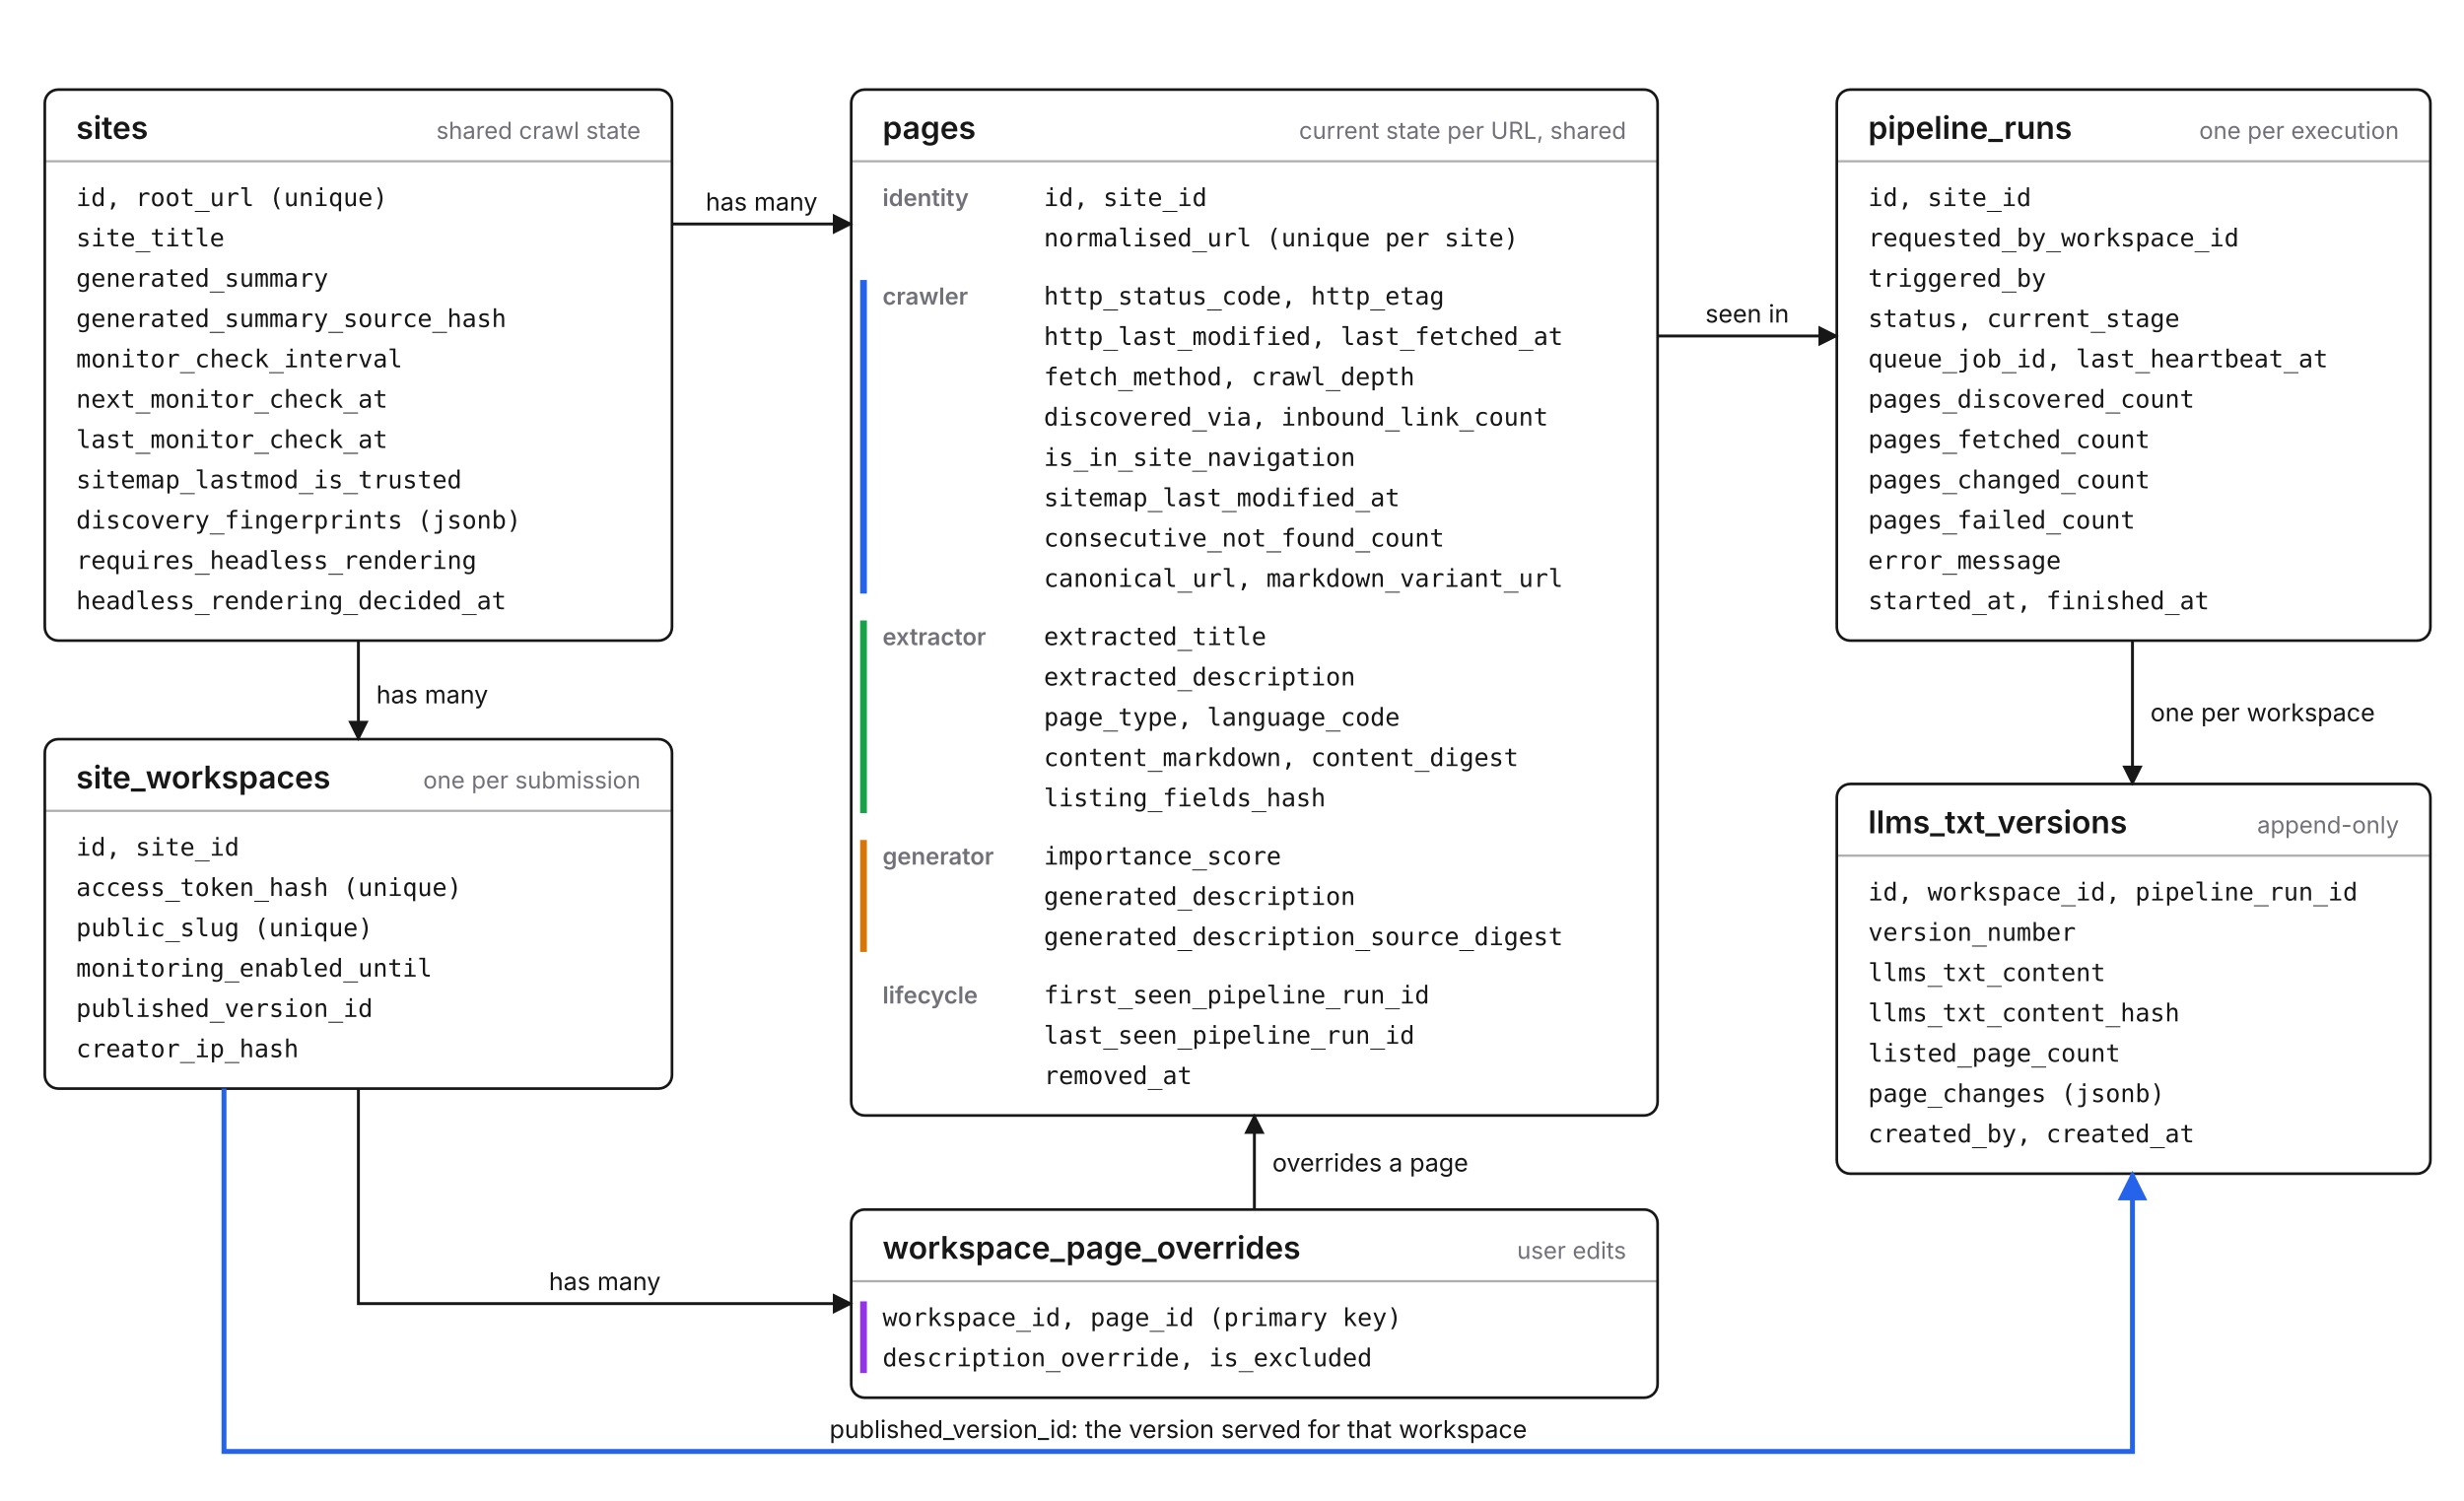
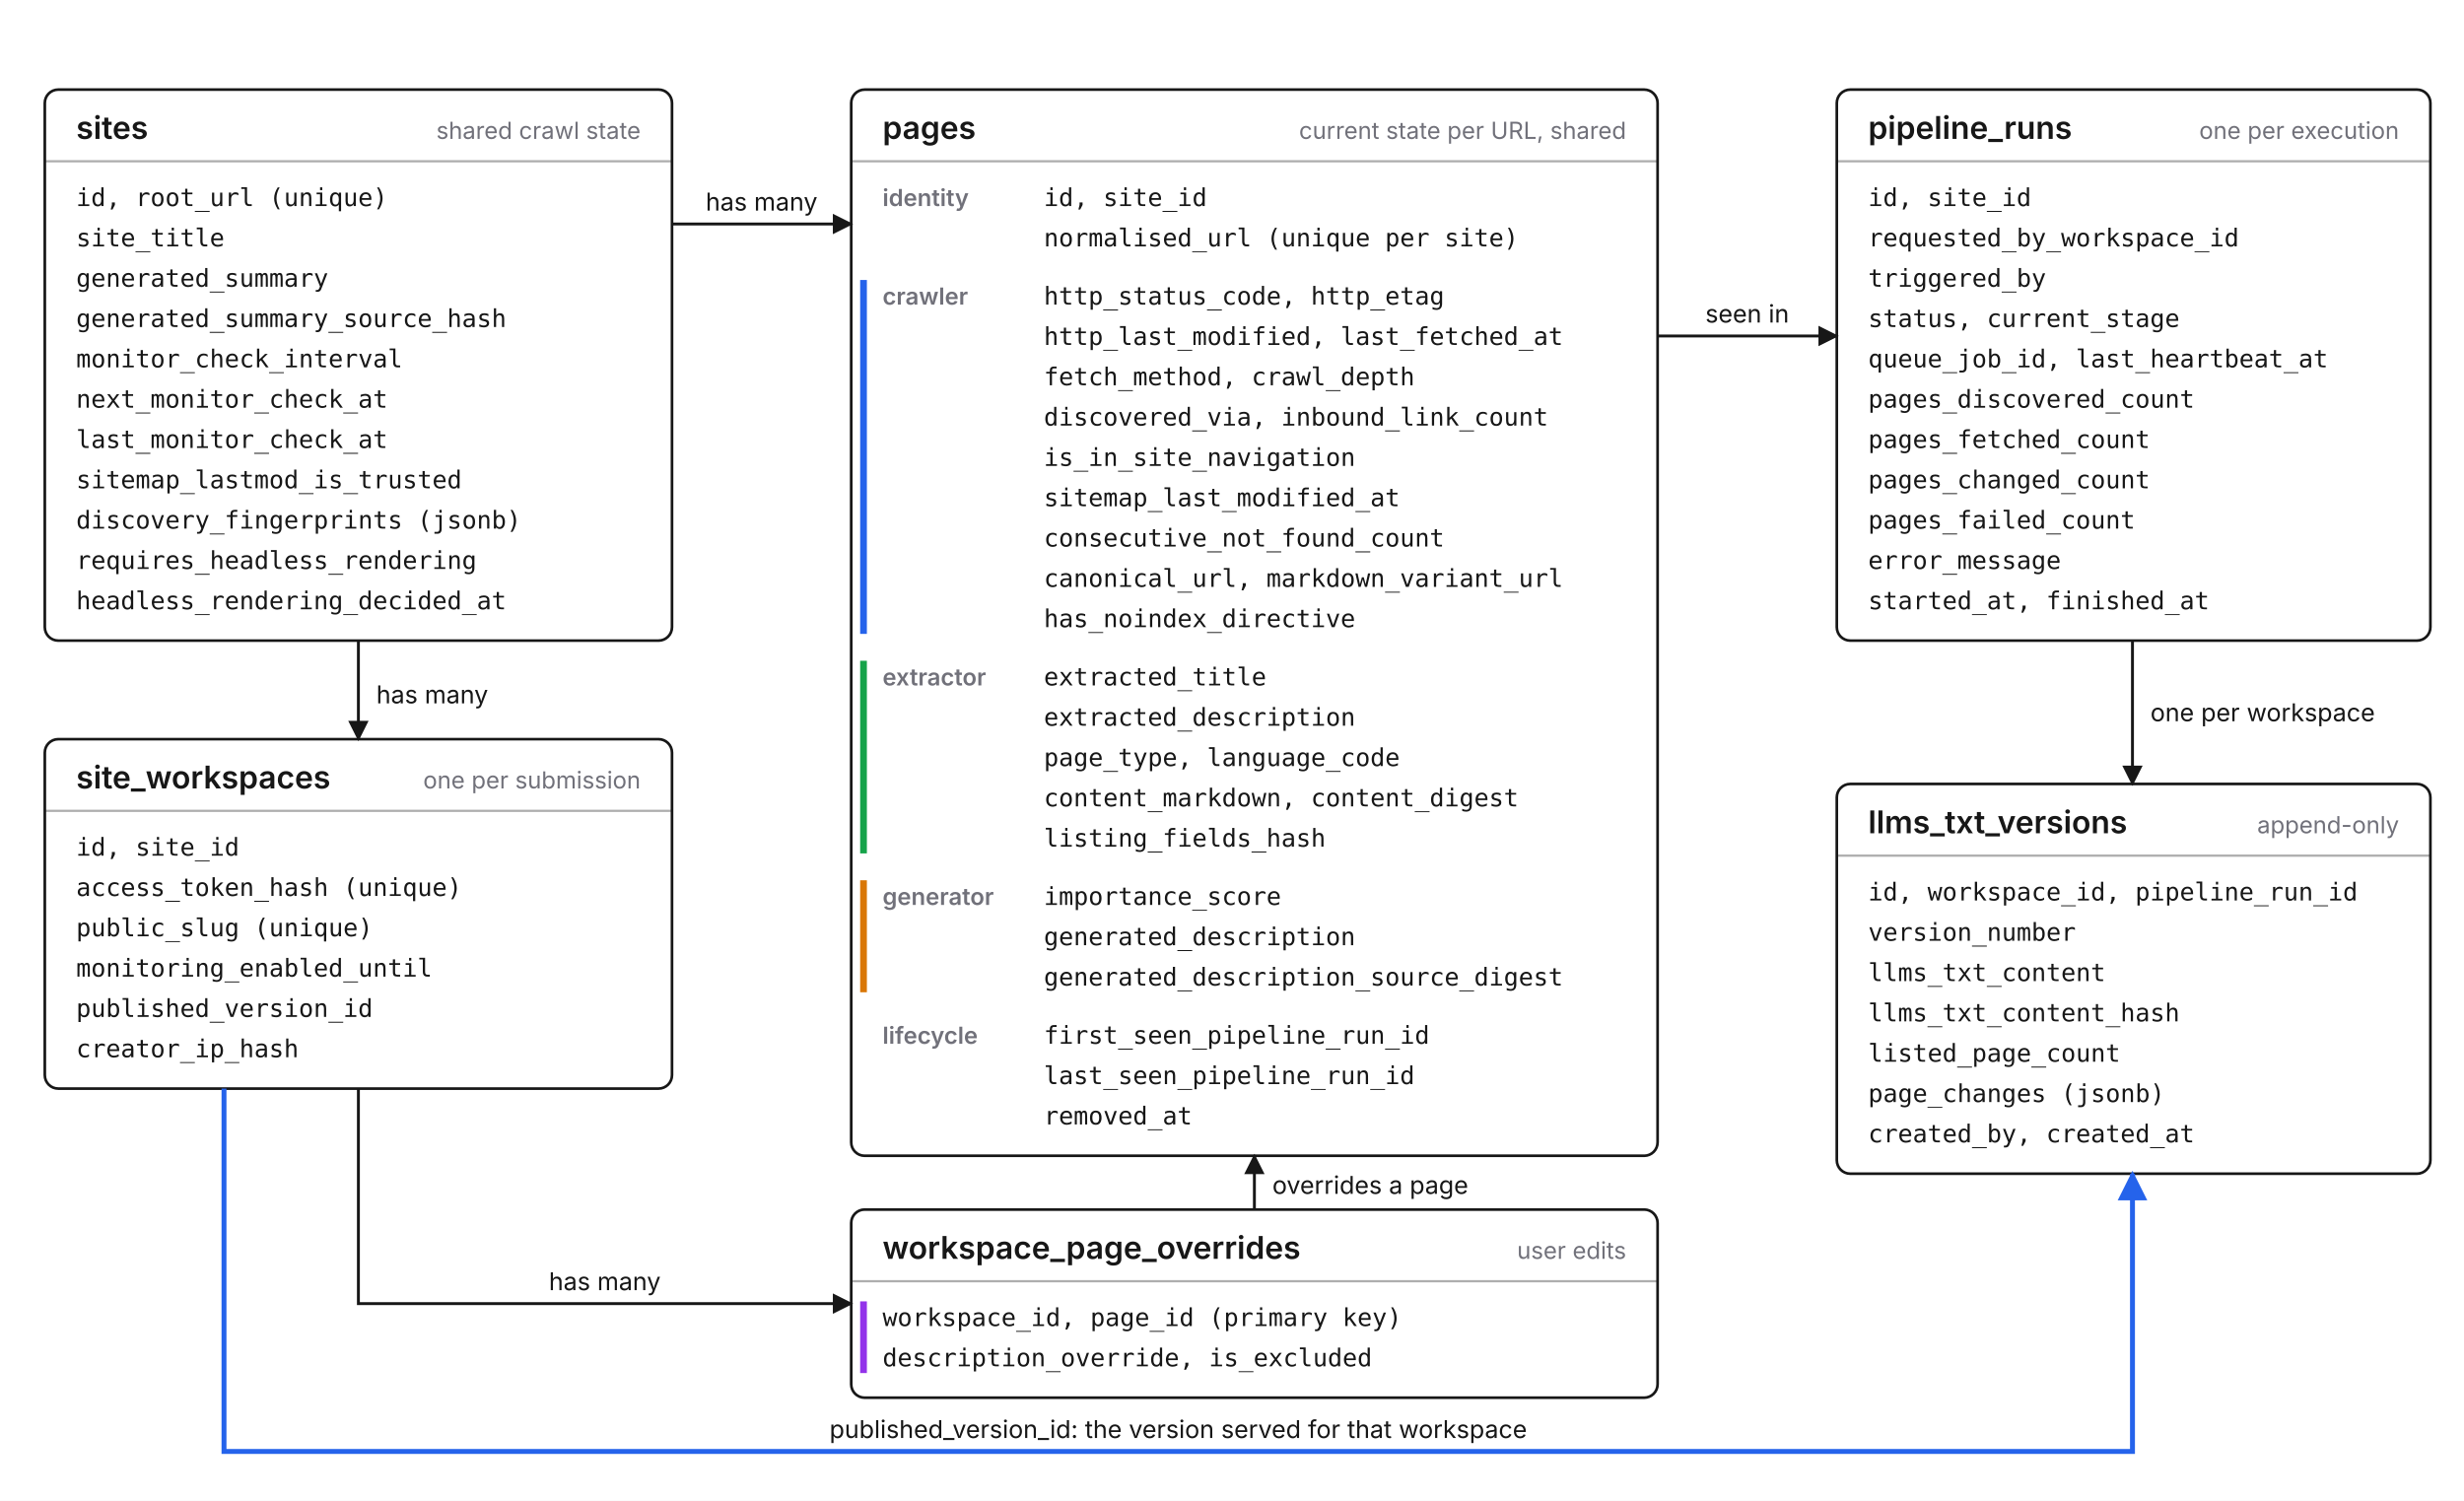
<svg xmlns="http://www.w3.org/2000/svg" width="1100" height="670" style="color:#171717;font-family:system-ui,-apple-system,'Segoe UI',sans-serif" viewBox="0 0 1100 670" role="img" aria-label="Six tables. A site has many pages and many workspaces. Crawl state lives on sites and pages and is shared; each workspace has its own access token, page overrides and published llms.txt version.">
  <style>
.b { fill: #fff; stroke: currentColor; stroke-width: 1.2; }
.sep { stroke: currentColor; stroke-width: 1; opacity: .35; }
.ln { fill: none; stroke: currentColor; stroke-width: 1.3; }
.ptr { fill: none; stroke: #2563eb; stroke-width: 2.2; }
.t { fill: currentColor; font-size: 14px; font-weight: 600; }
.n { fill: #71717a; font-size: 10.5px; }
.g { fill: #71717a; font-size: 10.5px; font-weight: 600; }
.f { fill: currentColor; font-size: 11px; font-family: ui-monospace, monospace; }
.l { fill: currentColor; font-size: 11px; }
.c1 { fill: #2563eb; }
.c2 { fill: #16a34a; }
.c3 { fill: #d97706; }
.c4 { fill: #9333ea; }
</style>
  <rect x="0" y="0" width="1100" height="670" fill="#ffffff" />
  <defs>
    <marker id="ar" viewBox="0 0 10 10" refX="9" refY="5" markerWidth="7" markerHeight="7" orient="auto-start-reverse">
      <path d="M0 0 L10 5 L0 10 z" fill="currentColor" />
    </marker>
    <marker id="arp" viewBox="0 0 10 10" refX="9" refY="5" markerWidth="6" markerHeight="6" orient="auto-start-reverse">
      <path d="M0 0 L10 5 L0 10 z" fill="#2563eb" />
    </marker>
  </defs>
  <rect class="b" x="20" y="40" width="280" height="246" rx="6" />
  <text class="t" x="34" y="62">sites</text>
  <text class="n" x="286" y="62" text-anchor="end">shared crawl state</text>
  <line class="sep" x1="20" y1="72" x2="300" y2="72" />
  <text class="f" x="34" y="92">id, root_url (unique)</text>
  <text class="f" x="34" y="110">site_title</text>
  <text class="f" x="34" y="128">generated_summary</text>
  <text class="f" x="34" y="146">generated_summary_source_hash</text>
  <text class="f" x="34" y="164">monitor_check_interval</text>
  <text class="f" x="34" y="182">next_monitor_check_at</text>
  <text class="f" x="34" y="200">last_monitor_check_at</text>
  <text class="f" x="34" y="218">sitemap_lastmod_is_trusted</text>
  <text class="f" x="34" y="236">discovery_fingerprints (jsonb)</text>
  <text class="f" x="34" y="254">requires_headless_rendering</text>
  <text class="f" x="34" y="272">headless_rendering_decided_at</text>
  <rect class="b" x="20" y="330" width="280" height="156" rx="6" />
  <text class="t" x="34" y="352">site_workspaces</text>
  <text class="n" x="286" y="352" text-anchor="end">one per submission</text>
  <line class="sep" x1="20" y1="362" x2="300" y2="362" />
  <text class="f" x="34" y="382">id, site_id</text>
  <text class="f" x="34" y="400">access_token_hash (unique)</text>
  <text class="f" x="34" y="418">public_slug (unique)</text>
  <text class="f" x="34" y="436">monitoring_enabled_until</text>
  <text class="f" x="34" y="454">published_version_id</text>
  <text class="f" x="34" y="472">creator_ip_hash</text>
-   <rect class="b" x="380" y="40" width="360" height="458" rx="6" />
+   <rect class="b" x="380" y="40" width="360" height="476" rx="6" />
  <text class="t" x="394" y="62">pages</text>
  <text class="n" x="726" y="62" text-anchor="end">current state per URL, shared</text>
  <line class="sep" x1="380" y1="72" x2="740" y2="72" />
  <text class="g" x="394" y="92">identity</text>
  <text class="f" x="466" y="92">id, site_id</text>
  <text class="f" x="466" y="110">normalised_url (unique per site)</text>
-   <rect class="c1" x="384" y="125" width="3" height="140" />
+   <rect class="c1" x="384" y="125" width="3" height="158" />
  <text class="g" x="394" y="136">crawler</text>
  <text class="f" x="466" y="136">http_status_code, http_etag</text>
  <text class="f" x="466" y="154">http_last_modified, last_fetched_at</text>
  <text class="f" x="466" y="172">fetch_method, crawl_depth</text>
  <text class="f" x="466" y="190">discovered_via, inbound_link_count</text>
  <text class="f" x="466" y="208">is_in_site_navigation</text>
  <text class="f" x="466" y="226">sitemap_last_modified_at</text>
  <text class="f" x="466" y="244">consecutive_not_found_count</text>
  <text class="f" x="466" y="262">canonical_url, markdown_variant_url</text>
-   <rect class="c2" x="384" y="277" width="3" height="86" />
-   <text class="g" x="394" y="288">extractor</text>
-   <text class="f" x="466" y="288">extracted_title</text>
-   <text class="f" x="466" y="306">extracted_description</text>
-   <text class="f" x="466" y="324">page_type, language_code</text>
-   <text class="f" x="466" y="342">content_markdown, content_digest</text>
-   <text class="f" x="466" y="360">listing_fields_hash</text>
-   <rect class="c3" x="384" y="375" width="3" height="50" />
-   <text class="g" x="394" y="386">generator</text>
-   <text class="f" x="466" y="386">importance_score</text>
-   <text class="f" x="466" y="404">generated_description</text>
-   <text class="f" x="466" y="422">generated_description_source_digest</text>
-   <text class="g" x="394" y="448">lifecycle</text>
-   <text class="f" x="466" y="448">first_seen_pipeline_run_id</text>
-   <text class="f" x="466" y="466">last_seen_pipeline_run_id</text>
-   <text class="f" x="466" y="484">removed_at</text>
+   <text class="f" x="466" y="280">has_noindex_directive</text>
+   <rect class="c2" x="384" y="295" width="3" height="86" />
+   <text class="g" x="394" y="306">extractor</text>
+   <text class="f" x="466" y="306">extracted_title</text>
+   <text class="f" x="466" y="324">extracted_description</text>
+   <text class="f" x="466" y="342">page_type, language_code</text>
+   <text class="f" x="466" y="360">content_markdown, content_digest</text>
+   <text class="f" x="466" y="378">listing_fields_hash</text>
+   <rect class="c3" x="384" y="393" width="3" height="50" />
+   <text class="g" x="394" y="404">generator</text>
+   <text class="f" x="466" y="404">importance_score</text>
+   <text class="f" x="466" y="422">generated_description</text>
+   <text class="f" x="466" y="440">generated_description_source_digest</text>
+   <text class="g" x="394" y="466">lifecycle</text>
+   <text class="f" x="466" y="466">first_seen_pipeline_run_id</text>
+   <text class="f" x="466" y="484">last_seen_pipeline_run_id</text>
+   <text class="f" x="466" y="502">removed_at</text>
  <rect class="b" x="380" y="540" width="360" height="84" rx="6" />
  <rect class="c4" x="384" y="581" width="3" height="32" />
  <text class="t" x="394" y="562">workspace_page_overrides</text>
  <text class="n" x="726" y="562" text-anchor="end">user edits</text>
  <line class="sep" x1="380" y1="572" x2="740" y2="572" />
  <text class="f" x="394" y="592">workspace_id, page_id (primary key)</text>
  <text class="f" x="394" y="610">description_override, is_excluded</text>
  <rect class="b" x="820" y="40" width="265" height="246" rx="6" />
  <text class="t" x="834" y="62">pipeline_runs</text>
  <text class="n" x="1071" y="62" text-anchor="end">one per execution</text>
  <line class="sep" x1="820" y1="72" x2="1085" y2="72" />
  <text class="f" x="834" y="92">id, site_id</text>
  <text class="f" x="834" y="110">requested_by_workspace_id</text>
  <text class="f" x="834" y="128">triggered_by</text>
  <text class="f" x="834" y="146">status, current_stage</text>
  <text class="f" x="834" y="164">queue_job_id, last_heartbeat_at</text>
  <text class="f" x="834" y="182">pages_discovered_count</text>
  <text class="f" x="834" y="200">pages_fetched_count</text>
  <text class="f" x="834" y="218">pages_changed_count</text>
  <text class="f" x="834" y="236">pages_failed_count</text>
  <text class="f" x="834" y="254">error_message</text>
  <text class="f" x="834" y="272">started_at, finished_at</text>
  <rect class="b" x="820" y="350" width="265" height="174" rx="6" />
  <text class="t" x="834" y="372">llms_txt_versions</text>
  <text class="n" x="1071" y="372" text-anchor="end">append-only</text>
  <line class="sep" x1="820" y1="382" x2="1085" y2="382" />
  <text class="f" x="834" y="402">id, workspace_id, pipeline_run_id</text>
  <text class="f" x="834" y="420">version_number</text>
  <text class="f" x="834" y="438">llms_txt_content</text>
  <text class="f" x="834" y="456">llms_txt_content_hash</text>
  <text class="f" x="834" y="474">listed_page_count</text>
  <text class="f" x="834" y="492">page_changes (jsonb)</text>
  <text class="f" x="834" y="510">created_by, created_at</text>
  <line class="ln" x1="300" y1="100" x2="380" y2="100" marker-end="url(#ar)" />
  <text class="l" x="340" y="94" text-anchor="middle">has many</text>
  <line class="ln" x1="160" y1="286" x2="160" y2="330" marker-end="url(#ar)" />
  <text class="l" x="168" y="314">has many</text>
  <line class="ln" x1="740" y1="150" x2="820" y2="150" marker-end="url(#ar)" />
  <text class="l" x="780" y="144" text-anchor="middle">seen in</text>
  <line class="ln" x1="952" y1="286" x2="952" y2="350" marker-end="url(#ar)" />
  <text class="l" x="960" y="322">one per workspace</text>
-   <line class="ln" x1="560" y1="540" x2="560" y2="498" marker-end="url(#ar)" />
-   <text class="l" x="568" y="523">overrides a page</text>
+   <line class="ln" x1="560" y1="540" x2="560" y2="516" marker-end="url(#ar)" />
+   <text class="l" x="568" y="533">overrides a page</text>
  <polyline class="ln" points="160,486 160,582 380,582" marker-end="url(#ar)" />
  <text class="l" x="270" y="576" text-anchor="middle">has many</text>
  <polyline class="ptr" points="100,486 100,648 952,648 952,524" marker-end="url(#arp)" />
  <text class="l" x="526" y="642" text-anchor="middle">published_version_id: the version served for that workspace</text>
</svg>
